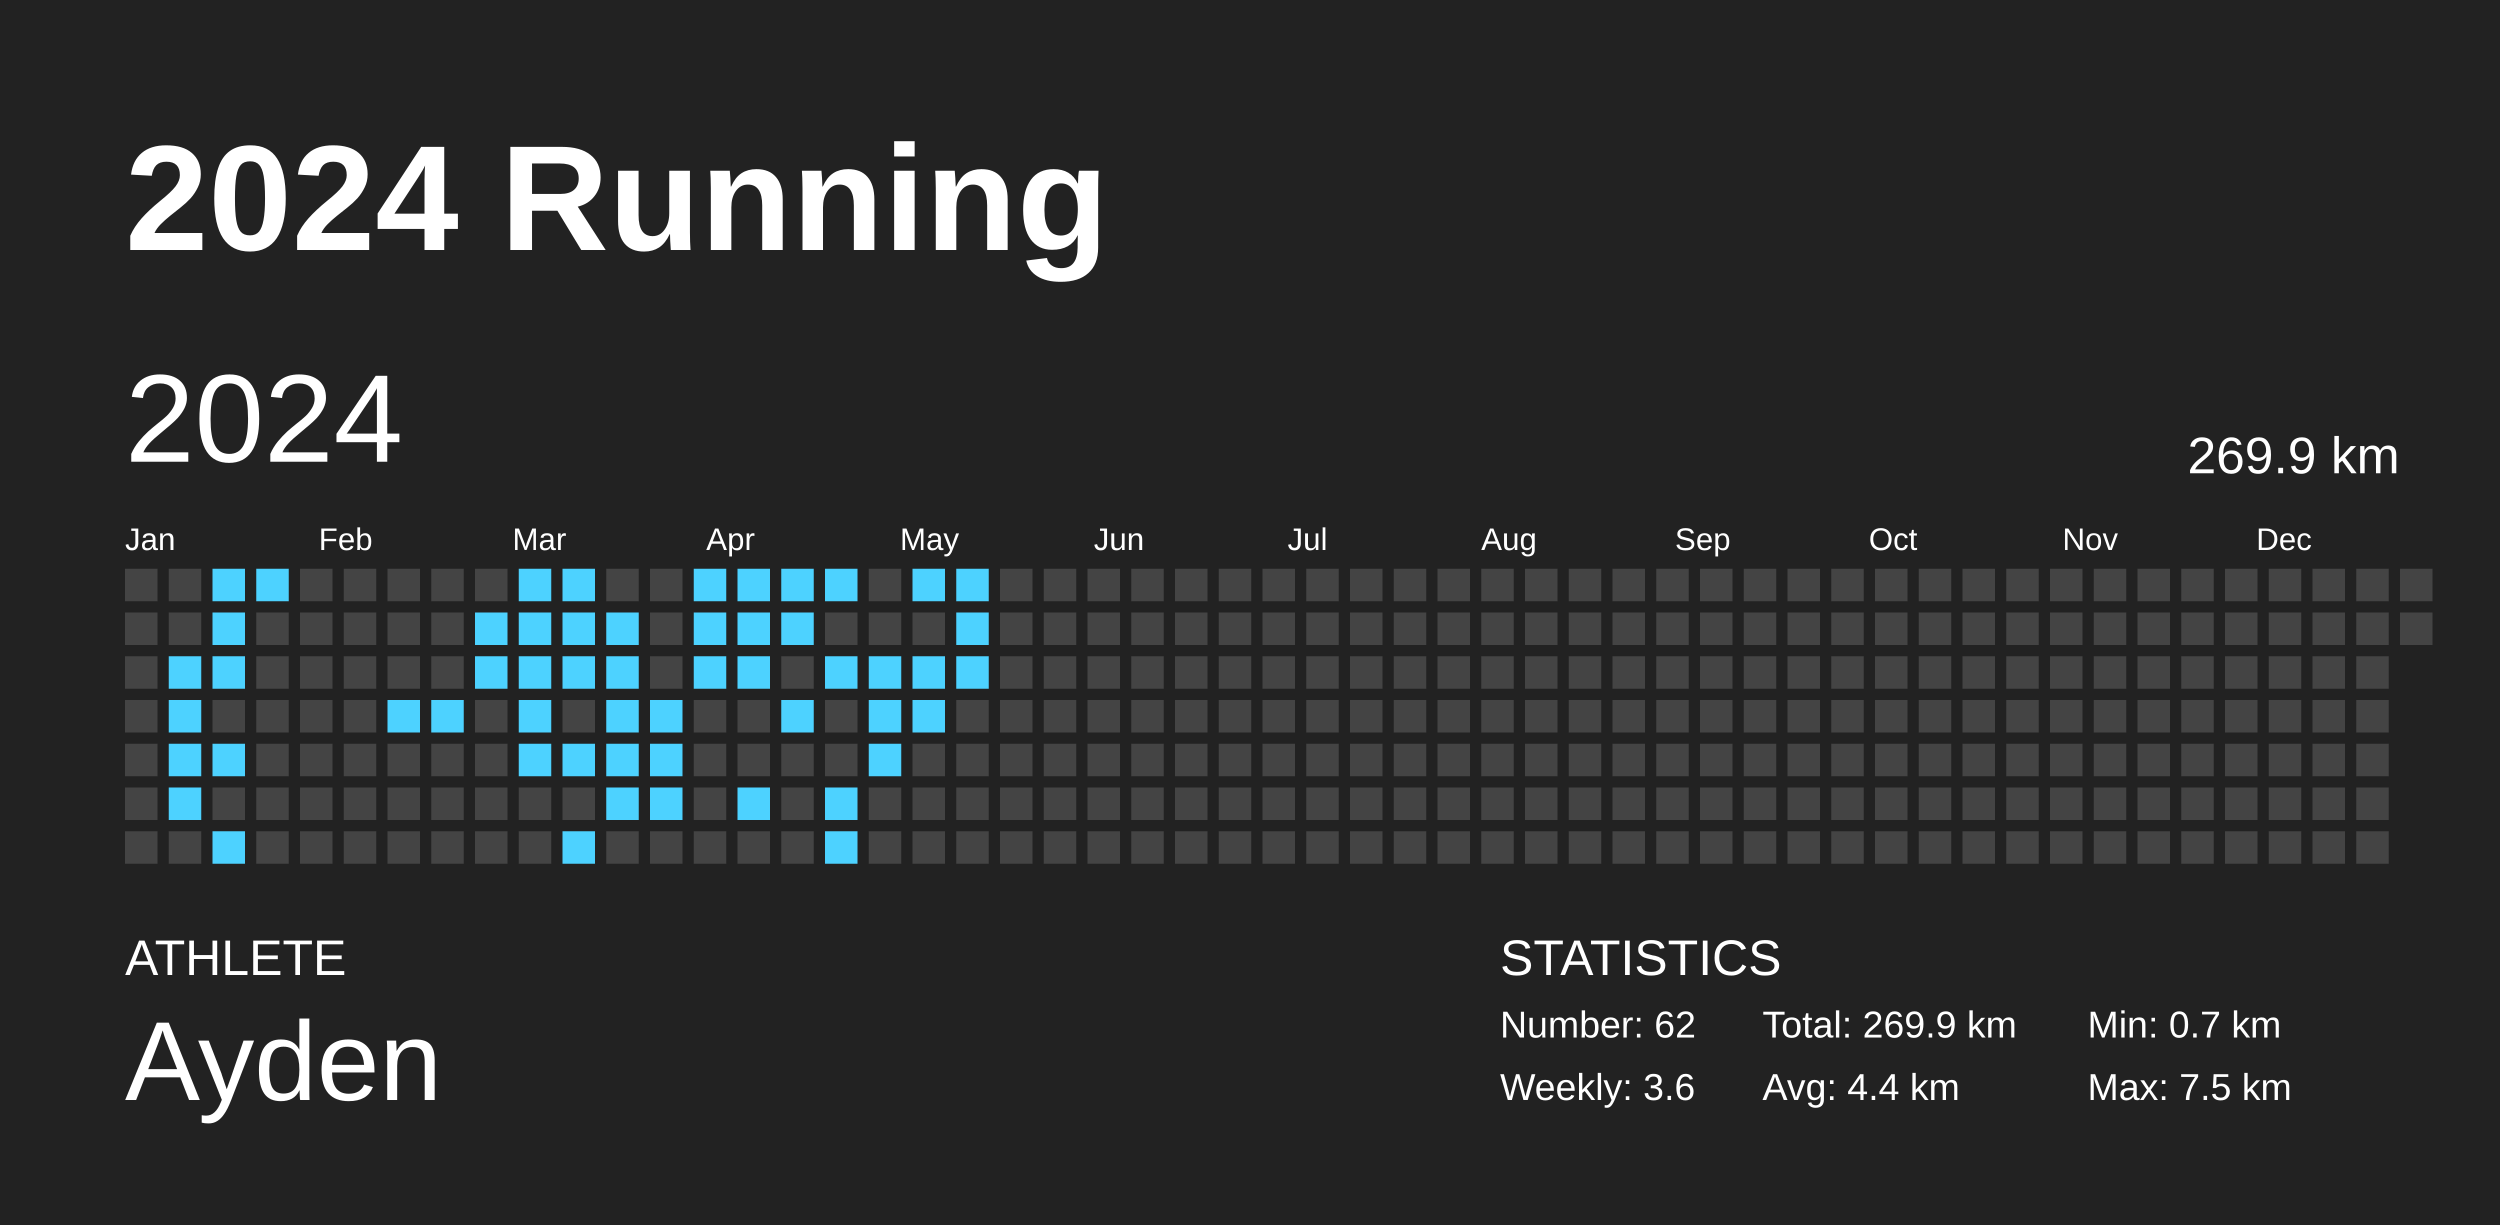
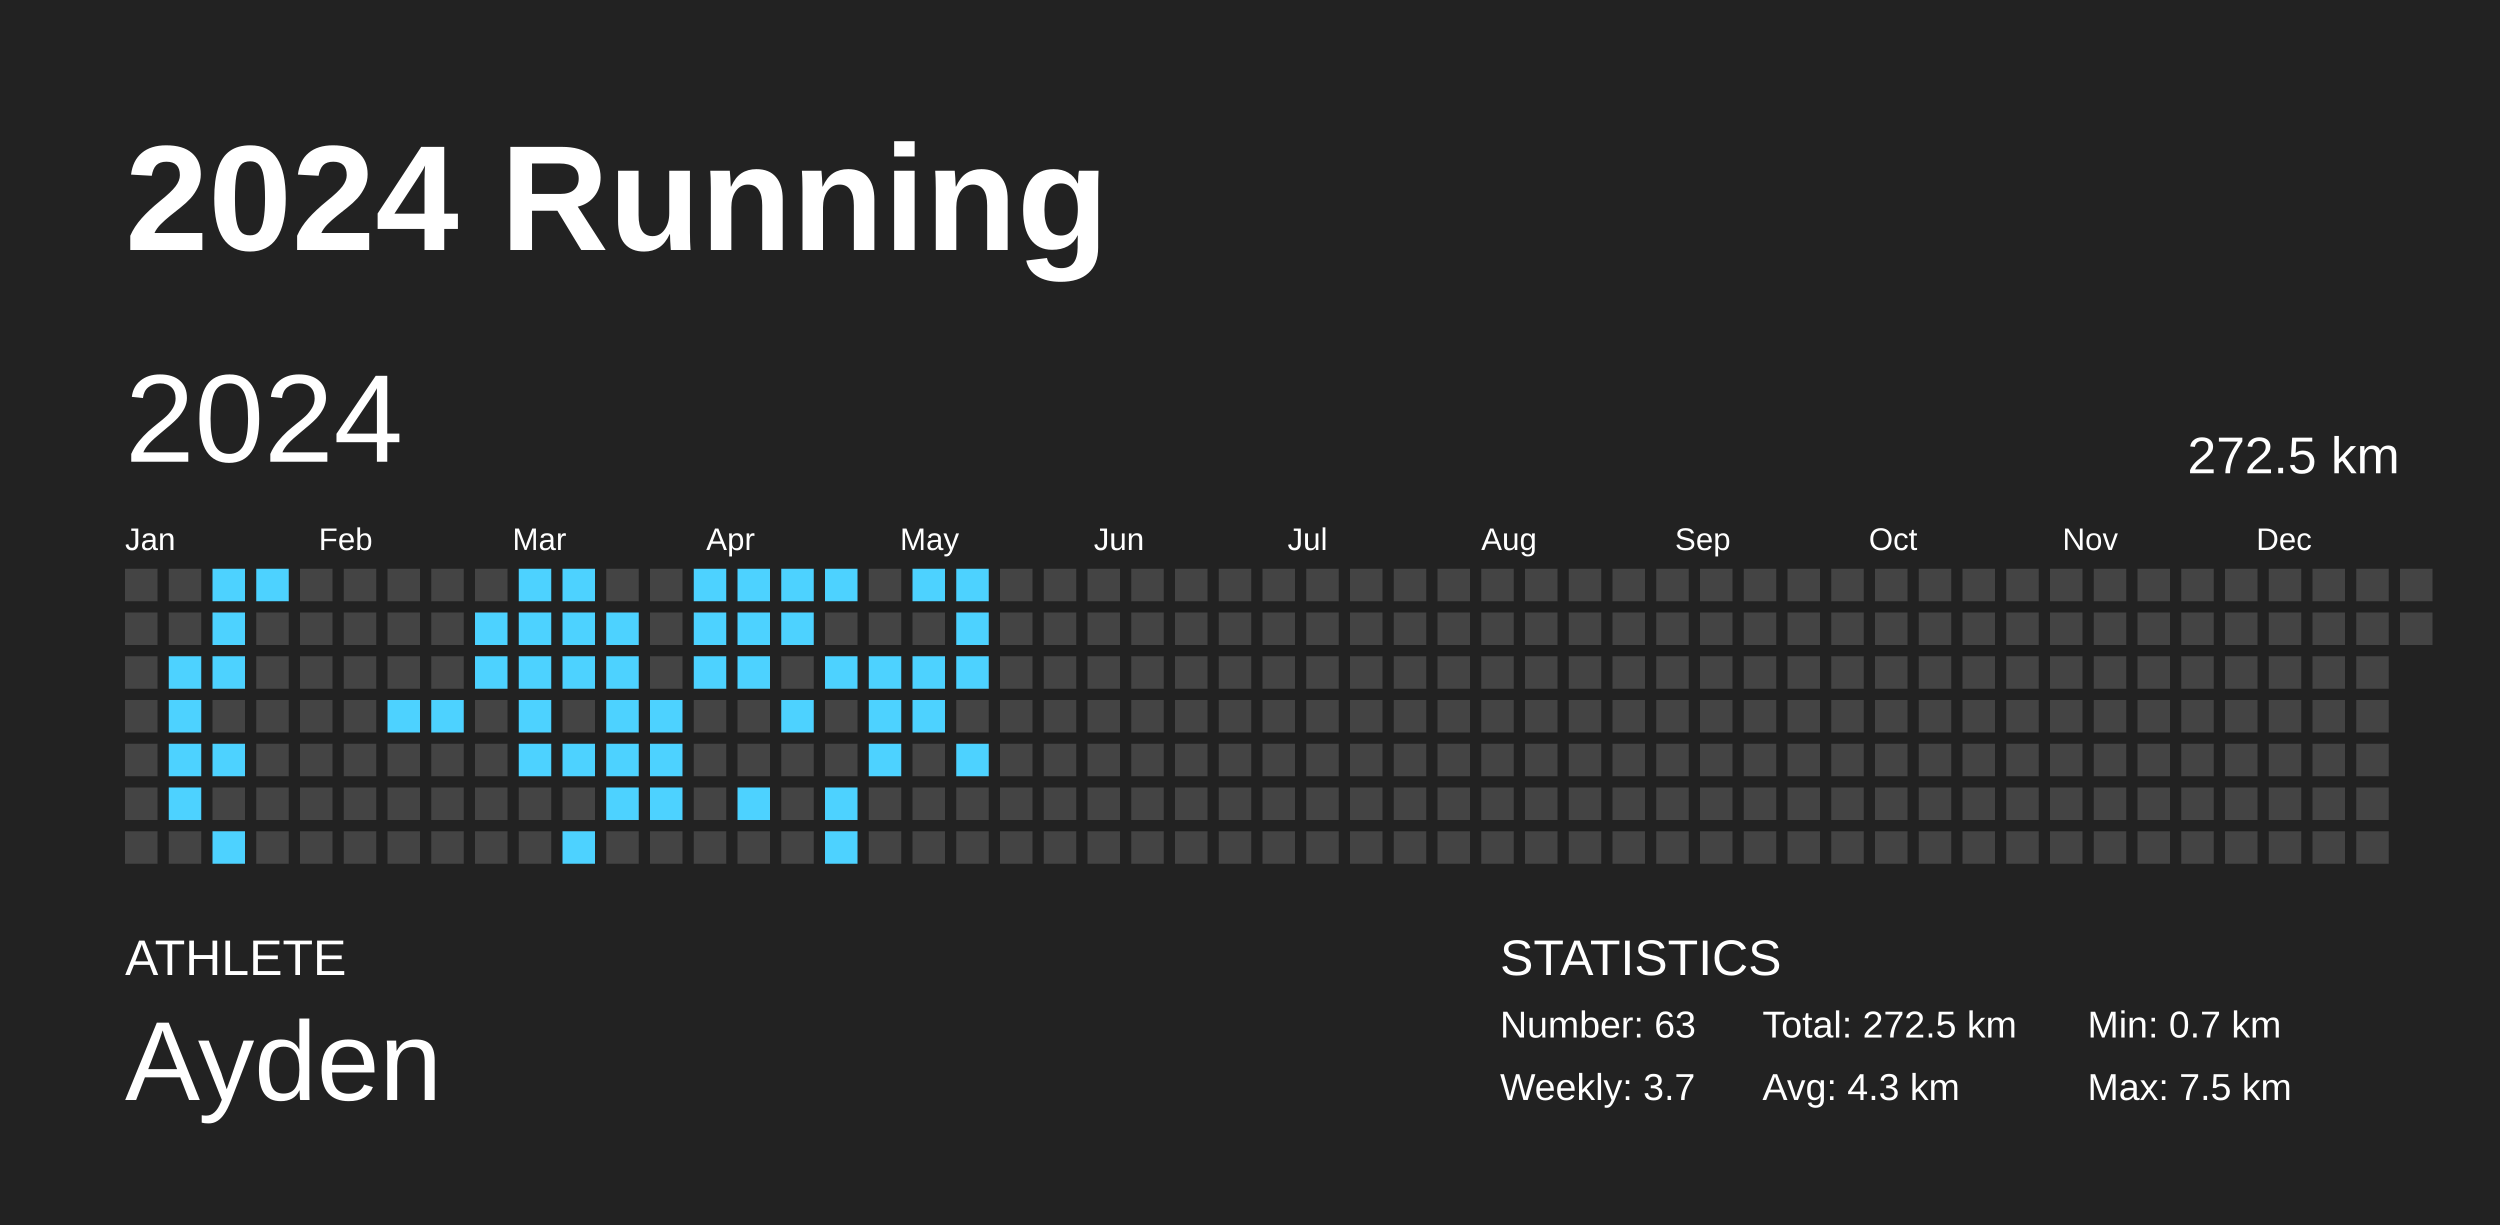
<svg xmlns="http://www.w3.org/2000/svg" baseProfile="full" height="98mm" version="1.1" viewBox="0,0,200,98" width="200mm">
  <defs />
  <rect fill="#222222" height="98" width="200" x="0" y="0" />
  <text fill="#FFFFFF" style="font-size:12px; font-family:Arial; font-weight:bold;" x="10" y="20">2024 Running</text>
  <text fill="#FFFFFF" style="font-size:4px; font-family:Arial" x="10" y="78">ATHLETE</text>
  <text fill="#FFFFFF" style="font-size:9px; font-family:Arial" x="10" y="88">Ayden</text>
  <text fill="#FFFFFF" style="font-size:4px; font-family:Arial" x="120" y="78">STATISTICS</text>
-   <text fill="#FFFFFF" style="font-size:3px; font-family:Arial" x="120" y="83">Number: 62</text>
-   <text fill="#FFFFFF" style="font-size:3px; font-family:Arial" x="120" y="88">Weekly: 3.6</text>
-   <text fill="#FFFFFF" style="font-size:3px; font-family:Arial" x="141" y="83">Total: 269.9 km</text>
-   <text fill="#FFFFFF" style="font-size:3px; font-family:Arial" x="141" y="88">Avg: 4.4 km</text>
+   <text fill="#FFFFFF" style="font-size:3px; font-family:Arial" x="120" y="83">Number: 63</text>
+   <text fill="#FFFFFF" style="font-size:3px; font-family:Arial" x="120" y="88">Weekly: 3.7</text>
+   <text fill="#FFFFFF" style="font-size:3px; font-family:Arial" x="141" y="83">Total: 272.5 km</text>
+   <text fill="#FFFFFF" style="font-size:3px; font-family:Arial" x="141" y="88">Avg: 4.3 km</text>
  <text fill="#FFFFFF" style="font-size:3px; font-family:Arial" x="167" y="83">Min: 0.7 km</text>
  <text fill="#FFFFFF" style="font-size:3px; font-family:Arial" x="167" y="88">Max: 7.5 km</text>
  <text dominant-baseline="hanging" fill="#FFFFFF" style="font-size:10.0px; font-family:Arial;" x="10" y="30">2024</text>
-   <text dominant-baseline="hanging" fill="#FFFFFF" style="font-size:4.125px; font-family:Arial;" x="175" y="35">269.9 km</text>
+   <text dominant-baseline="hanging" fill="#FFFFFF" style="font-size:4.125px; font-family:Arial;" x="175" y="35">272.5 km</text>
  <text fill="#FFFFFF" style="font-size:2.5px; font-family:Arial" x="10.0" y="44">Jan</text>
  <text fill="#FFFFFF" style="font-size:2.5px; font-family:Arial" x="25.5" y="44">Feb</text>
  <text fill="#FFFFFF" style="font-size:2.5px; font-family:Arial" x="41.0" y="44">Mar</text>
  <text fill="#FFFFFF" style="font-size:2.5px; font-family:Arial" x="56.5" y="44">Apr</text>
  <text fill="#FFFFFF" style="font-size:2.5px; font-family:Arial" x="72.0" y="44">May</text>
  <text fill="#FFFFFF" style="font-size:2.5px; font-family:Arial" x="87.5" y="44">Jun</text>
  <text fill="#FFFFFF" style="font-size:2.5px; font-family:Arial" x="103.0" y="44">Jul</text>
  <text fill="#FFFFFF" style="font-size:2.5px; font-family:Arial" x="118.5" y="44">Aug</text>
  <text fill="#FFFFFF" style="font-size:2.5px; font-family:Arial" x="134.0" y="44">Sep</text>
  <text fill="#FFFFFF" style="font-size:2.5px; font-family:Arial" x="149.5" y="44">Oct</text>
  <text fill="#FFFFFF" style="font-size:2.5px; font-family:Arial" x="165.0" y="44">Nov</text>
  <text fill="#FFFFFF" style="font-size:2.5px; font-family:Arial" x="180.5" y="44">Dec</text>
  <rect fill="#444444" height="2.6" width="2.6" x="10.0" y="45.5" />
  <rect fill="#444444" height="2.6" width="2.6" x="10.0" y="49.0" />
  <rect fill="#444444" height="2.6" width="2.6" x="10.0" y="52.5" />
  <rect fill="#444444" height="2.6" width="2.6" x="10.0" y="56.0" />
  <rect fill="#444444" height="2.6" width="2.6" x="10.0" y="59.5" />
  <rect fill="#444444" height="2.6" width="2.6" x="10.0" y="63.0" />
  <rect fill="#444444" height="2.6" width="2.6" x="10.0" y="66.5" />
  <rect fill="#444444" height="2.6" width="2.6" x="13.5" y="45.5" />
  <rect fill="#444444" height="2.6" width="2.6" x="13.5" y="49.0" />
  <rect fill="#4dd2ff" height="2.6" width="2.6" x="13.5" y="52.5" />
  <rect fill="#4dd2ff" height="2.6" width="2.6" x="13.5" y="56.0" />
  <rect fill="#4dd2ff" height="2.6" width="2.6" x="13.5" y="59.5" />
  <rect fill="#4dd2ff" height="2.6" width="2.6" x="13.5" y="63.0" />
  <rect fill="#444444" height="2.6" width="2.6" x="13.5" y="66.5" />
  <rect fill="#4dd2ff" height="2.6" width="2.6" x="17.0" y="45.5" />
  <rect fill="#4dd2ff" height="2.6" width="2.6" x="17.0" y="49.0" />
  <rect fill="#4dd2ff" height="2.6" width="2.6" x="17.0" y="52.5" />
  <rect fill="#444444" height="2.6" width="2.6" x="17.0" y="56.0" />
  <rect fill="#4dd2ff" height="2.6" width="2.6" x="17.0" y="59.5" />
  <rect fill="#444444" height="2.6" width="2.6" x="17.0" y="63.0" />
  <rect fill="#4dd2ff" height="2.6" width="2.6" x="17.0" y="66.5" />
  <rect fill="#4dd2ff" height="2.6" width="2.6" x="20.5" y="45.5" />
  <rect fill="#444444" height="2.6" width="2.6" x="20.5" y="49.0" />
  <rect fill="#444444" height="2.6" width="2.6" x="20.5" y="52.5" />
  <rect fill="#444444" height="2.6" width="2.6" x="20.5" y="56.0" />
  <rect fill="#444444" height="2.6" width="2.6" x="20.5" y="59.5" />
  <rect fill="#444444" height="2.6" width="2.6" x="20.5" y="63.0" />
  <rect fill="#444444" height="2.6" width="2.6" x="20.5" y="66.5" />
  <rect fill="#444444" height="2.6" width="2.6" x="24.0" y="45.5" />
  <rect fill="#444444" height="2.6" width="2.6" x="24.0" y="49.0" />
  <rect fill="#444444" height="2.6" width="2.6" x="24.0" y="52.5" />
  <rect fill="#444444" height="2.6" width="2.6" x="24.0" y="56.0" />
  <rect fill="#444444" height="2.6" width="2.6" x="24.0" y="59.5" />
  <rect fill="#444444" height="2.6" width="2.6" x="24.0" y="63.0" />
  <rect fill="#444444" height="2.6" width="2.6" x="24.0" y="66.5" />
  <rect fill="#444444" height="2.6" width="2.6" x="27.5" y="45.5" />
  <rect fill="#444444" height="2.6" width="2.6" x="27.5" y="49.0" />
  <rect fill="#444444" height="2.6" width="2.6" x="27.5" y="52.5" />
  <rect fill="#444444" height="2.6" width="2.6" x="27.5" y="56.0" />
  <rect fill="#444444" height="2.6" width="2.6" x="27.5" y="59.5" />
  <rect fill="#444444" height="2.6" width="2.6" x="27.5" y="63.0" />
  <rect fill="#444444" height="2.6" width="2.6" x="27.5" y="66.5" />
  <rect fill="#444444" height="2.6" width="2.6" x="31.0" y="45.5" />
  <rect fill="#444444" height="2.6" width="2.6" x="31.0" y="49.0" />
  <rect fill="#444444" height="2.6" width="2.6" x="31.0" y="52.5" />
  <rect fill="#4dd2ff" height="2.6" width="2.6" x="31.0" y="56.0" />
  <rect fill="#444444" height="2.6" width="2.6" x="31.0" y="59.5" />
  <rect fill="#444444" height="2.6" width="2.6" x="31.0" y="63.0" />
  <rect fill="#444444" height="2.6" width="2.6" x="31.0" y="66.5" />
  <rect fill="#444444" height="2.6" width="2.6" x="34.5" y="45.5" />
  <rect fill="#444444" height="2.6" width="2.6" x="34.5" y="49.0" />
  <rect fill="#444444" height="2.6" width="2.6" x="34.5" y="52.5" />
  <rect fill="#4dd2ff" height="2.6" width="2.6" x="34.5" y="56.0" />
  <rect fill="#444444" height="2.6" width="2.6" x="34.5" y="59.5" />
  <rect fill="#444444" height="2.6" width="2.6" x="34.5" y="63.0" />
  <rect fill="#444444" height="2.6" width="2.6" x="34.5" y="66.5" />
  <rect fill="#444444" height="2.6" width="2.6" x="38.0" y="45.5" />
  <rect fill="#4dd2ff" height="2.6" width="2.6" x="38.0" y="49.0" />
  <rect fill="#4dd2ff" height="2.6" width="2.6" x="38.0" y="52.5" />
  <rect fill="#444444" height="2.6" width="2.6" x="38.0" y="56.0" />
  <rect fill="#444444" height="2.6" width="2.6" x="38.0" y="59.5" />
  <rect fill="#444444" height="2.6" width="2.6" x="38.0" y="63.0" />
  <rect fill="#444444" height="2.6" width="2.6" x="38.0" y="66.5" />
  <rect fill="#4dd2ff" height="2.6" width="2.6" x="41.5" y="45.5" />
  <rect fill="#4dd2ff" height="2.6" width="2.6" x="41.5" y="49.0" />
  <rect fill="#4dd2ff" height="2.6" width="2.6" x="41.5" y="52.5" />
  <rect fill="#4dd2ff" height="2.6" width="2.6" x="41.5" y="56.0" />
  <rect fill="#4dd2ff" height="2.6" width="2.6" x="41.5" y="59.5" />
  <rect fill="#444444" height="2.6" width="2.6" x="41.5" y="63.0" />
  <rect fill="#444444" height="2.6" width="2.6" x="41.5" y="66.5" />
  <rect fill="#4dd2ff" height="2.6" width="2.6" x="45.0" y="45.5" />
  <rect fill="#4dd2ff" height="2.6" width="2.6" x="45.0" y="49.0" />
  <rect fill="#4dd2ff" height="2.6" width="2.6" x="45.0" y="52.5" />
  <rect fill="#444444" height="2.6" width="2.6" x="45.0" y="56.0" />
  <rect fill="#4dd2ff" height="2.6" width="2.6" x="45.0" y="59.5" />
  <rect fill="#444444" height="2.6" width="2.6" x="45.0" y="63.0" />
  <rect fill="#4dd2ff" height="2.6" width="2.6" x="45.0" y="66.5" />
  <rect fill="#444444" height="2.6" width="2.6" x="48.5" y="45.5" />
  <rect fill="#4dd2ff" height="2.6" width="2.6" x="48.5" y="49.0" />
  <rect fill="#4dd2ff" height="2.6" width="2.6" x="48.5" y="52.5" />
  <rect fill="#4dd2ff" height="2.6" width="2.6" x="48.5" y="56.0" />
  <rect fill="#4dd2ff" height="2.6" width="2.6" x="48.5" y="59.5" />
  <rect fill="#4dd2ff" height="2.6" width="2.6" x="48.5" y="63.0" />
  <rect fill="#444444" height="2.6" width="2.6" x="48.5" y="66.5" />
  <rect fill="#444444" height="2.6" width="2.6" x="52.0" y="45.5" />
  <rect fill="#444444" height="2.6" width="2.6" x="52.0" y="49.0" />
  <rect fill="#444444" height="2.6" width="2.6" x="52.0" y="52.5" />
  <rect fill="#4dd2ff" height="2.6" width="2.6" x="52.0" y="56.0" />
  <rect fill="#4dd2ff" height="2.6" width="2.6" x="52.0" y="59.5" />
  <rect fill="#4dd2ff" height="2.6" width="2.6" x="52.0" y="63.0" />
  <rect fill="#444444" height="2.6" width="2.6" x="52.0" y="66.5" />
  <rect fill="#4dd2ff" height="2.6" width="2.6" x="55.5" y="45.5" />
  <rect fill="#4dd2ff" height="2.6" width="2.6" x="55.5" y="49.0" />
  <rect fill="#4dd2ff" height="2.6" width="2.6" x="55.5" y="52.5" />
  <rect fill="#444444" height="2.6" width="2.6" x="55.5" y="56.0" />
  <rect fill="#444444" height="2.6" width="2.6" x="55.5" y="59.5" />
  <rect fill="#444444" height="2.6" width="2.6" x="55.5" y="63.0" />
  <rect fill="#444444" height="2.6" width="2.6" x="55.5" y="66.5" />
  <rect fill="#4dd2ff" height="2.6" width="2.6" x="59.0" y="45.5" />
  <rect fill="#4dd2ff" height="2.6" width="2.6" x="59.0" y="49.0" />
  <rect fill="#4dd2ff" height="2.6" width="2.6" x="59.0" y="52.5" />
  <rect fill="#444444" height="2.6" width="2.6" x="59.0" y="56.0" />
  <rect fill="#444444" height="2.6" width="2.6" x="59.0" y="59.5" />
  <rect fill="#4dd2ff" height="2.6" width="2.6" x="59.0" y="63.0" />
  <rect fill="#444444" height="2.6" width="2.6" x="59.0" y="66.5" />
  <rect fill="#4dd2ff" height="2.6" width="2.6" x="62.5" y="45.5" />
  <rect fill="#4dd2ff" height="2.6" width="2.6" x="62.5" y="49.0" />
  <rect fill="#444444" height="2.6" width="2.6" x="62.5" y="52.5" />
  <rect fill="#4dd2ff" height="2.6" width="2.6" x="62.5" y="56.0" />
  <rect fill="#444444" height="2.6" width="2.6" x="62.5" y="59.5" />
  <rect fill="#444444" height="2.6" width="2.6" x="62.5" y="63.0" />
  <rect fill="#444444" height="2.6" width="2.6" x="62.5" y="66.5" />
  <rect fill="#4dd2ff" height="2.6" width="2.6" x="66.0" y="45.5" />
  <rect fill="#444444" height="2.6" width="2.6" x="66.0" y="49.0" />
  <rect fill="#4dd2ff" height="2.6" width="2.6" x="66.0" y="52.5" />
  <rect fill="#444444" height="2.6" width="2.6" x="66.0" y="56.0" />
  <rect fill="#444444" height="2.6" width="2.6" x="66.0" y="59.5" />
  <rect fill="#4dd2ff" height="2.6" width="2.6" x="66.0" y="63.0" />
  <rect fill="#4dd2ff" height="2.6" width="2.6" x="66.0" y="66.5" />
  <rect fill="#444444" height="2.6" width="2.6" x="69.5" y="45.5" />
  <rect fill="#444444" height="2.6" width="2.6" x="69.5" y="49.0" />
  <rect fill="#4dd2ff" height="2.6" width="2.6" x="69.5" y="52.5" />
  <rect fill="#4dd2ff" height="2.6" width="2.6" x="69.5" y="56.0" />
  <rect fill="#4dd2ff" height="2.6" width="2.6" x="69.5" y="59.5" />
  <rect fill="#444444" height="2.6" width="2.6" x="69.5" y="63.0" />
  <rect fill="#444444" height="2.6" width="2.6" x="69.5" y="66.5" />
  <rect fill="#4dd2ff" height="2.6" width="2.6" x="73.0" y="45.5" />
  <rect fill="#444444" height="2.6" width="2.6" x="73.0" y="49.0" />
  <rect fill="#4dd2ff" height="2.6" width="2.6" x="73.0" y="52.5" />
  <rect fill="#4dd2ff" height="2.6" width="2.6" x="73.0" y="56.0" />
  <rect fill="#444444" height="2.6" width="2.6" x="73.0" y="59.5" />
  <rect fill="#444444" height="2.6" width="2.6" x="73.0" y="63.0" />
  <rect fill="#444444" height="2.6" width="2.6" x="73.0" y="66.5" />
  <rect fill="#4dd2ff" height="2.6" width="2.6" x="76.5" y="45.5" />
  <rect fill="#4dd2ff" height="2.6" width="2.6" x="76.5" y="49.0" />
  <rect fill="#4dd2ff" height="2.6" width="2.6" x="76.5" y="52.5" />
  <rect fill="#444444" height="2.6" width="2.6" x="76.5" y="56.0" />
-   <rect fill="#444444" height="2.6" width="2.6" x="76.5" y="59.5" />
+   <rect fill="#4dd2ff" height="2.6" width="2.6" x="76.5" y="59.5" />
  <rect fill="#444444" height="2.6" width="2.6" x="76.5" y="63.0" />
  <rect fill="#444444" height="2.6" width="2.6" x="76.5" y="66.5" />
  <rect fill="#444444" height="2.6" width="2.6" x="80.0" y="45.5" />
  <rect fill="#444444" height="2.6" width="2.6" x="80.0" y="49.0" />
  <rect fill="#444444" height="2.6" width="2.6" x="80.0" y="52.5" />
  <rect fill="#444444" height="2.6" width="2.6" x="80.0" y="56.0" />
  <rect fill="#444444" height="2.6" width="2.6" x="80.0" y="59.5" />
  <rect fill="#444444" height="2.6" width="2.6" x="80.0" y="63.0" />
  <rect fill="#444444" height="2.6" width="2.6" x="80.0" y="66.5" />
  <rect fill="#444444" height="2.6" width="2.6" x="83.5" y="45.5" />
  <rect fill="#444444" height="2.6" width="2.6" x="83.5" y="49.0" />
  <rect fill="#444444" height="2.6" width="2.6" x="83.5" y="52.5" />
  <rect fill="#444444" height="2.6" width="2.6" x="83.5" y="56.0" />
  <rect fill="#444444" height="2.6" width="2.6" x="83.5" y="59.5" />
  <rect fill="#444444" height="2.6" width="2.6" x="83.5" y="63.0" />
  <rect fill="#444444" height="2.6" width="2.6" x="83.5" y="66.5" />
  <rect fill="#444444" height="2.6" width="2.6" x="87.0" y="45.5" />
  <rect fill="#444444" height="2.6" width="2.6" x="87.0" y="49.0" />
  <rect fill="#444444" height="2.6" width="2.6" x="87.0" y="52.5" />
  <rect fill="#444444" height="2.6" width="2.6" x="87.0" y="56.0" />
  <rect fill="#444444" height="2.6" width="2.6" x="87.0" y="59.5" />
  <rect fill="#444444" height="2.6" width="2.6" x="87.0" y="63.0" />
  <rect fill="#444444" height="2.6" width="2.6" x="87.0" y="66.5" />
  <rect fill="#444444" height="2.6" width="2.6" x="90.5" y="45.5" />
  <rect fill="#444444" height="2.6" width="2.6" x="90.5" y="49.0" />
  <rect fill="#444444" height="2.6" width="2.6" x="90.5" y="52.5" />
  <rect fill="#444444" height="2.6" width="2.6" x="90.5" y="56.0" />
  <rect fill="#444444" height="2.6" width="2.6" x="90.5" y="59.5" />
  <rect fill="#444444" height="2.6" width="2.6" x="90.5" y="63.0" />
  <rect fill="#444444" height="2.6" width="2.6" x="90.5" y="66.5" />
  <rect fill="#444444" height="2.6" width="2.6" x="94.0" y="45.5" />
  <rect fill="#444444" height="2.6" width="2.6" x="94.0" y="49.0" />
  <rect fill="#444444" height="2.6" width="2.6" x="94.0" y="52.5" />
  <rect fill="#444444" height="2.6" width="2.6" x="94.0" y="56.0" />
  <rect fill="#444444" height="2.6" width="2.6" x="94.0" y="59.5" />
  <rect fill="#444444" height="2.6" width="2.6" x="94.0" y="63.0" />
  <rect fill="#444444" height="2.6" width="2.6" x="94.0" y="66.5" />
  <rect fill="#444444" height="2.6" width="2.6" x="97.5" y="45.5" />
  <rect fill="#444444" height="2.6" width="2.6" x="97.5" y="49.0" />
  <rect fill="#444444" height="2.6" width="2.6" x="97.5" y="52.5" />
  <rect fill="#444444" height="2.6" width="2.6" x="97.5" y="56.0" />
  <rect fill="#444444" height="2.6" width="2.6" x="97.5" y="59.5" />
  <rect fill="#444444" height="2.6" width="2.6" x="97.5" y="63.0" />
  <rect fill="#444444" height="2.6" width="2.6" x="97.5" y="66.5" />
  <rect fill="#444444" height="2.6" width="2.6" x="101.0" y="45.5" />
  <rect fill="#444444" height="2.6" width="2.6" x="101.0" y="49.0" />
  <rect fill="#444444" height="2.6" width="2.6" x="101.0" y="52.5" />
  <rect fill="#444444" height="2.6" width="2.6" x="101.0" y="56.0" />
  <rect fill="#444444" height="2.6" width="2.6" x="101.0" y="59.5" />
  <rect fill="#444444" height="2.6" width="2.6" x="101.0" y="63.0" />
  <rect fill="#444444" height="2.6" width="2.6" x="101.0" y="66.5" />
  <rect fill="#444444" height="2.6" width="2.6" x="104.5" y="45.5" />
  <rect fill="#444444" height="2.6" width="2.6" x="104.5" y="49.0" />
  <rect fill="#444444" height="2.6" width="2.6" x="104.5" y="52.5" />
  <rect fill="#444444" height="2.6" width="2.6" x="104.5" y="56.0" />
  <rect fill="#444444" height="2.6" width="2.6" x="104.5" y="59.5" />
  <rect fill="#444444" height="2.6" width="2.6" x="104.5" y="63.0" />
  <rect fill="#444444" height="2.6" width="2.6" x="104.5" y="66.5" />
  <rect fill="#444444" height="2.6" width="2.6" x="108.0" y="45.5" />
  <rect fill="#444444" height="2.6" width="2.6" x="108.0" y="49.0" />
  <rect fill="#444444" height="2.6" width="2.6" x="108.0" y="52.5" />
  <rect fill="#444444" height="2.6" width="2.6" x="108.0" y="56.0" />
  <rect fill="#444444" height="2.6" width="2.6" x="108.0" y="59.5" />
  <rect fill="#444444" height="2.6" width="2.6" x="108.0" y="63.0" />
  <rect fill="#444444" height="2.6" width="2.6" x="108.0" y="66.5" />
  <rect fill="#444444" height="2.6" width="2.6" x="111.5" y="45.5" />
  <rect fill="#444444" height="2.6" width="2.6" x="111.5" y="49.0" />
  <rect fill="#444444" height="2.6" width="2.6" x="111.5" y="52.5" />
  <rect fill="#444444" height="2.6" width="2.6" x="111.5" y="56.0" />
  <rect fill="#444444" height="2.6" width="2.6" x="111.5" y="59.5" />
  <rect fill="#444444" height="2.6" width="2.6" x="111.5" y="63.0" />
  <rect fill="#444444" height="2.6" width="2.6" x="111.5" y="66.5" />
  <rect fill="#444444" height="2.6" width="2.6" x="115.0" y="45.5" />
  <rect fill="#444444" height="2.6" width="2.6" x="115.0" y="49.0" />
  <rect fill="#444444" height="2.6" width="2.6" x="115.0" y="52.5" />
  <rect fill="#444444" height="2.6" width="2.6" x="115.0" y="56.0" />
  <rect fill="#444444" height="2.6" width="2.6" x="115.0" y="59.5" />
  <rect fill="#444444" height="2.6" width="2.6" x="115.0" y="63.0" />
  <rect fill="#444444" height="2.6" width="2.6" x="115.0" y="66.5" />
  <rect fill="#444444" height="2.6" width="2.6" x="118.5" y="45.5" />
  <rect fill="#444444" height="2.6" width="2.6" x="118.5" y="49.0" />
  <rect fill="#444444" height="2.6" width="2.6" x="118.5" y="52.5" />
  <rect fill="#444444" height="2.6" width="2.6" x="118.5" y="56.0" />
  <rect fill="#444444" height="2.6" width="2.6" x="118.5" y="59.5" />
  <rect fill="#444444" height="2.6" width="2.6" x="118.5" y="63.0" />
  <rect fill="#444444" height="2.6" width="2.6" x="118.5" y="66.5" />
  <rect fill="#444444" height="2.6" width="2.6" x="122.0" y="45.5" />
  <rect fill="#444444" height="2.6" width="2.6" x="122.0" y="49.0" />
  <rect fill="#444444" height="2.6" width="2.6" x="122.0" y="52.5" />
  <rect fill="#444444" height="2.6" width="2.6" x="122.0" y="56.0" />
  <rect fill="#444444" height="2.6" width="2.6" x="122.0" y="59.5" />
  <rect fill="#444444" height="2.6" width="2.6" x="122.0" y="63.0" />
  <rect fill="#444444" height="2.6" width="2.6" x="122.0" y="66.5" />
  <rect fill="#444444" height="2.6" width="2.6" x="125.5" y="45.5" />
  <rect fill="#444444" height="2.6" width="2.6" x="125.5" y="49.0" />
  <rect fill="#444444" height="2.6" width="2.6" x="125.5" y="52.5" />
  <rect fill="#444444" height="2.6" width="2.6" x="125.5" y="56.0" />
  <rect fill="#444444" height="2.6" width="2.6" x="125.5" y="59.5" />
  <rect fill="#444444" height="2.6" width="2.6" x="125.5" y="63.0" />
  <rect fill="#444444" height="2.6" width="2.6" x="125.5" y="66.5" />
  <rect fill="#444444" height="2.6" width="2.6" x="129.0" y="45.5" />
  <rect fill="#444444" height="2.6" width="2.6" x="129.0" y="49.0" />
  <rect fill="#444444" height="2.6" width="2.6" x="129.0" y="52.5" />
  <rect fill="#444444" height="2.6" width="2.6" x="129.0" y="56.0" />
  <rect fill="#444444" height="2.6" width="2.6" x="129.0" y="59.5" />
  <rect fill="#444444" height="2.6" width="2.6" x="129.0" y="63.0" />
  <rect fill="#444444" height="2.6" width="2.6" x="129.0" y="66.5" />
  <rect fill="#444444" height="2.6" width="2.6" x="132.5" y="45.5" />
  <rect fill="#444444" height="2.6" width="2.6" x="132.5" y="49.0" />
  <rect fill="#444444" height="2.6" width="2.6" x="132.5" y="52.5" />
  <rect fill="#444444" height="2.6" width="2.6" x="132.5" y="56.0" />
  <rect fill="#444444" height="2.6" width="2.6" x="132.5" y="59.5" />
  <rect fill="#444444" height="2.6" width="2.6" x="132.5" y="63.0" />
  <rect fill="#444444" height="2.6" width="2.6" x="132.5" y="66.5" />
  <rect fill="#444444" height="2.6" width="2.6" x="136.0" y="45.5" />
  <rect fill="#444444" height="2.6" width="2.6" x="136.0" y="49.0" />
  <rect fill="#444444" height="2.6" width="2.6" x="136.0" y="52.5" />
  <rect fill="#444444" height="2.6" width="2.6" x="136.0" y="56.0" />
  <rect fill="#444444" height="2.6" width="2.6" x="136.0" y="59.5" />
  <rect fill="#444444" height="2.6" width="2.6" x="136.0" y="63.0" />
  <rect fill="#444444" height="2.6" width="2.6" x="136.0" y="66.5" />
  <rect fill="#444444" height="2.6" width="2.6" x="139.5" y="45.5" />
  <rect fill="#444444" height="2.6" width="2.6" x="139.5" y="49.0" />
  <rect fill="#444444" height="2.6" width="2.6" x="139.5" y="52.5" />
  <rect fill="#444444" height="2.6" width="2.6" x="139.5" y="56.0" />
  <rect fill="#444444" height="2.6" width="2.6" x="139.5" y="59.5" />
  <rect fill="#444444" height="2.6" width="2.6" x="139.5" y="63.0" />
  <rect fill="#444444" height="2.6" width="2.6" x="139.5" y="66.5" />
  <rect fill="#444444" height="2.6" width="2.6" x="143.0" y="45.5" />
  <rect fill="#444444" height="2.6" width="2.6" x="143.0" y="49.0" />
  <rect fill="#444444" height="2.6" width="2.6" x="143.0" y="52.5" />
  <rect fill="#444444" height="2.6" width="2.6" x="143.0" y="56.0" />
  <rect fill="#444444" height="2.6" width="2.6" x="143.0" y="59.5" />
  <rect fill="#444444" height="2.6" width="2.6" x="143.0" y="63.0" />
  <rect fill="#444444" height="2.6" width="2.6" x="143.0" y="66.5" />
  <rect fill="#444444" height="2.6" width="2.6" x="146.5" y="45.5" />
  <rect fill="#444444" height="2.6" width="2.6" x="146.5" y="49.0" />
  <rect fill="#444444" height="2.6" width="2.6" x="146.5" y="52.5" />
  <rect fill="#444444" height="2.6" width="2.6" x="146.5" y="56.0" />
  <rect fill="#444444" height="2.6" width="2.6" x="146.5" y="59.5" />
  <rect fill="#444444" height="2.6" width="2.6" x="146.5" y="63.0" />
  <rect fill="#444444" height="2.6" width="2.6" x="146.5" y="66.5" />
  <rect fill="#444444" height="2.6" width="2.6" x="150.0" y="45.5" />
  <rect fill="#444444" height="2.6" width="2.6" x="150.0" y="49.0" />
  <rect fill="#444444" height="2.6" width="2.6" x="150.0" y="52.5" />
  <rect fill="#444444" height="2.6" width="2.6" x="150.0" y="56.0" />
  <rect fill="#444444" height="2.6" width="2.6" x="150.0" y="59.5" />
  <rect fill="#444444" height="2.6" width="2.6" x="150.0" y="63.0" />
  <rect fill="#444444" height="2.6" width="2.6" x="150.0" y="66.5" />
  <rect fill="#444444" height="2.6" width="2.6" x="153.5" y="45.5" />
  <rect fill="#444444" height="2.6" width="2.6" x="153.5" y="49.0" />
  <rect fill="#444444" height="2.6" width="2.6" x="153.5" y="52.5" />
  <rect fill="#444444" height="2.6" width="2.6" x="153.5" y="56.0" />
  <rect fill="#444444" height="2.6" width="2.6" x="153.5" y="59.5" />
  <rect fill="#444444" height="2.6" width="2.6" x="153.5" y="63.0" />
  <rect fill="#444444" height="2.6" width="2.6" x="153.5" y="66.5" />
  <rect fill="#444444" height="2.6" width="2.6" x="157.0" y="45.5" />
  <rect fill="#444444" height="2.6" width="2.6" x="157.0" y="49.0" />
  <rect fill="#444444" height="2.6" width="2.6" x="157.0" y="52.5" />
  <rect fill="#444444" height="2.6" width="2.6" x="157.0" y="56.0" />
  <rect fill="#444444" height="2.6" width="2.6" x="157.0" y="59.5" />
  <rect fill="#444444" height="2.6" width="2.6" x="157.0" y="63.0" />
  <rect fill="#444444" height="2.6" width="2.6" x="157.0" y="66.5" />
  <rect fill="#444444" height="2.6" width="2.6" x="160.5" y="45.5" />
  <rect fill="#444444" height="2.6" width="2.6" x="160.5" y="49.0" />
  <rect fill="#444444" height="2.6" width="2.6" x="160.5" y="52.5" />
  <rect fill="#444444" height="2.6" width="2.6" x="160.5" y="56.0" />
  <rect fill="#444444" height="2.6" width="2.6" x="160.5" y="59.5" />
  <rect fill="#444444" height="2.6" width="2.6" x="160.5" y="63.0" />
  <rect fill="#444444" height="2.6" width="2.6" x="160.5" y="66.5" />
  <rect fill="#444444" height="2.6" width="2.6" x="164.0" y="45.5" />
  <rect fill="#444444" height="2.6" width="2.6" x="164.0" y="49.0" />
  <rect fill="#444444" height="2.6" width="2.6" x="164.0" y="52.5" />
  <rect fill="#444444" height="2.6" width="2.6" x="164.0" y="56.0" />
  <rect fill="#444444" height="2.6" width="2.6" x="164.0" y="59.5" />
  <rect fill="#444444" height="2.6" width="2.6" x="164.0" y="63.0" />
  <rect fill="#444444" height="2.6" width="2.6" x="164.0" y="66.5" />
  <rect fill="#444444" height="2.6" width="2.6" x="167.5" y="45.5" />
  <rect fill="#444444" height="2.6" width="2.6" x="167.5" y="49.0" />
  <rect fill="#444444" height="2.6" width="2.6" x="167.5" y="52.5" />
  <rect fill="#444444" height="2.6" width="2.6" x="167.5" y="56.0" />
  <rect fill="#444444" height="2.6" width="2.6" x="167.5" y="59.5" />
  <rect fill="#444444" height="2.6" width="2.6" x="167.5" y="63.0" />
  <rect fill="#444444" height="2.6" width="2.6" x="167.5" y="66.5" />
  <rect fill="#444444" height="2.6" width="2.6" x="171.0" y="45.5" />
  <rect fill="#444444" height="2.6" width="2.6" x="171.0" y="49.0" />
  <rect fill="#444444" height="2.6" width="2.6" x="171.0" y="52.5" />
  <rect fill="#444444" height="2.6" width="2.6" x="171.0" y="56.0" />
  <rect fill="#444444" height="2.6" width="2.6" x="171.0" y="59.5" />
  <rect fill="#444444" height="2.6" width="2.6" x="171.0" y="63.0" />
  <rect fill="#444444" height="2.6" width="2.6" x="171.0" y="66.5" />
  <rect fill="#444444" height="2.6" width="2.6" x="174.5" y="45.5" />
  <rect fill="#444444" height="2.6" width="2.6" x="174.5" y="49.0" />
  <rect fill="#444444" height="2.6" width="2.6" x="174.5" y="52.5" />
  <rect fill="#444444" height="2.6" width="2.6" x="174.5" y="56.0" />
  <rect fill="#444444" height="2.6" width="2.6" x="174.5" y="59.5" />
  <rect fill="#444444" height="2.6" width="2.6" x="174.5" y="63.0" />
  <rect fill="#444444" height="2.6" width="2.6" x="174.5" y="66.5" />
  <rect fill="#444444" height="2.6" width="2.6" x="178.0" y="45.5" />
  <rect fill="#444444" height="2.6" width="2.6" x="178.0" y="49.0" />
  <rect fill="#444444" height="2.6" width="2.6" x="178.0" y="52.5" />
  <rect fill="#444444" height="2.6" width="2.6" x="178.0" y="56.0" />
  <rect fill="#444444" height="2.6" width="2.6" x="178.0" y="59.5" />
  <rect fill="#444444" height="2.6" width="2.6" x="178.0" y="63.0" />
  <rect fill="#444444" height="2.6" width="2.6" x="178.0" y="66.5" />
  <rect fill="#444444" height="2.6" width="2.6" x="181.5" y="45.5" />
  <rect fill="#444444" height="2.6" width="2.6" x="181.5" y="49.0" />
  <rect fill="#444444" height="2.6" width="2.6" x="181.5" y="52.5" />
  <rect fill="#444444" height="2.6" width="2.6" x="181.5" y="56.0" />
  <rect fill="#444444" height="2.6" width="2.6" x="181.5" y="59.5" />
  <rect fill="#444444" height="2.6" width="2.6" x="181.5" y="63.0" />
  <rect fill="#444444" height="2.6" width="2.6" x="181.5" y="66.5" />
  <rect fill="#444444" height="2.6" width="2.6" x="185.0" y="45.5" />
  <rect fill="#444444" height="2.6" width="2.6" x="185.0" y="49.0" />
  <rect fill="#444444" height="2.6" width="2.6" x="185.0" y="52.5" />
  <rect fill="#444444" height="2.6" width="2.6" x="185.0" y="56.0" />
  <rect fill="#444444" height="2.6" width="2.6" x="185.0" y="59.5" />
  <rect fill="#444444" height="2.6" width="2.6" x="185.0" y="63.0" />
  <rect fill="#444444" height="2.6" width="2.6" x="185.0" y="66.5" />
  <rect fill="#444444" height="2.6" width="2.6" x="188.5" y="45.5" />
  <rect fill="#444444" height="2.6" width="2.6" x="188.5" y="49.0" />
  <rect fill="#444444" height="2.6" width="2.6" x="188.5" y="52.5" />
  <rect fill="#444444" height="2.6" width="2.6" x="188.5" y="56.0" />
  <rect fill="#444444" height="2.6" width="2.6" x="188.5" y="59.5" />
  <rect fill="#444444" height="2.6" width="2.6" x="188.5" y="63.0" />
  <rect fill="#444444" height="2.6" width="2.6" x="188.5" y="66.5" />
  <rect fill="#444444" height="2.6" width="2.6" x="192.0" y="45.5" />
  <rect fill="#444444" height="2.6" width="2.6" x="192.0" y="49.0" />
</svg>
